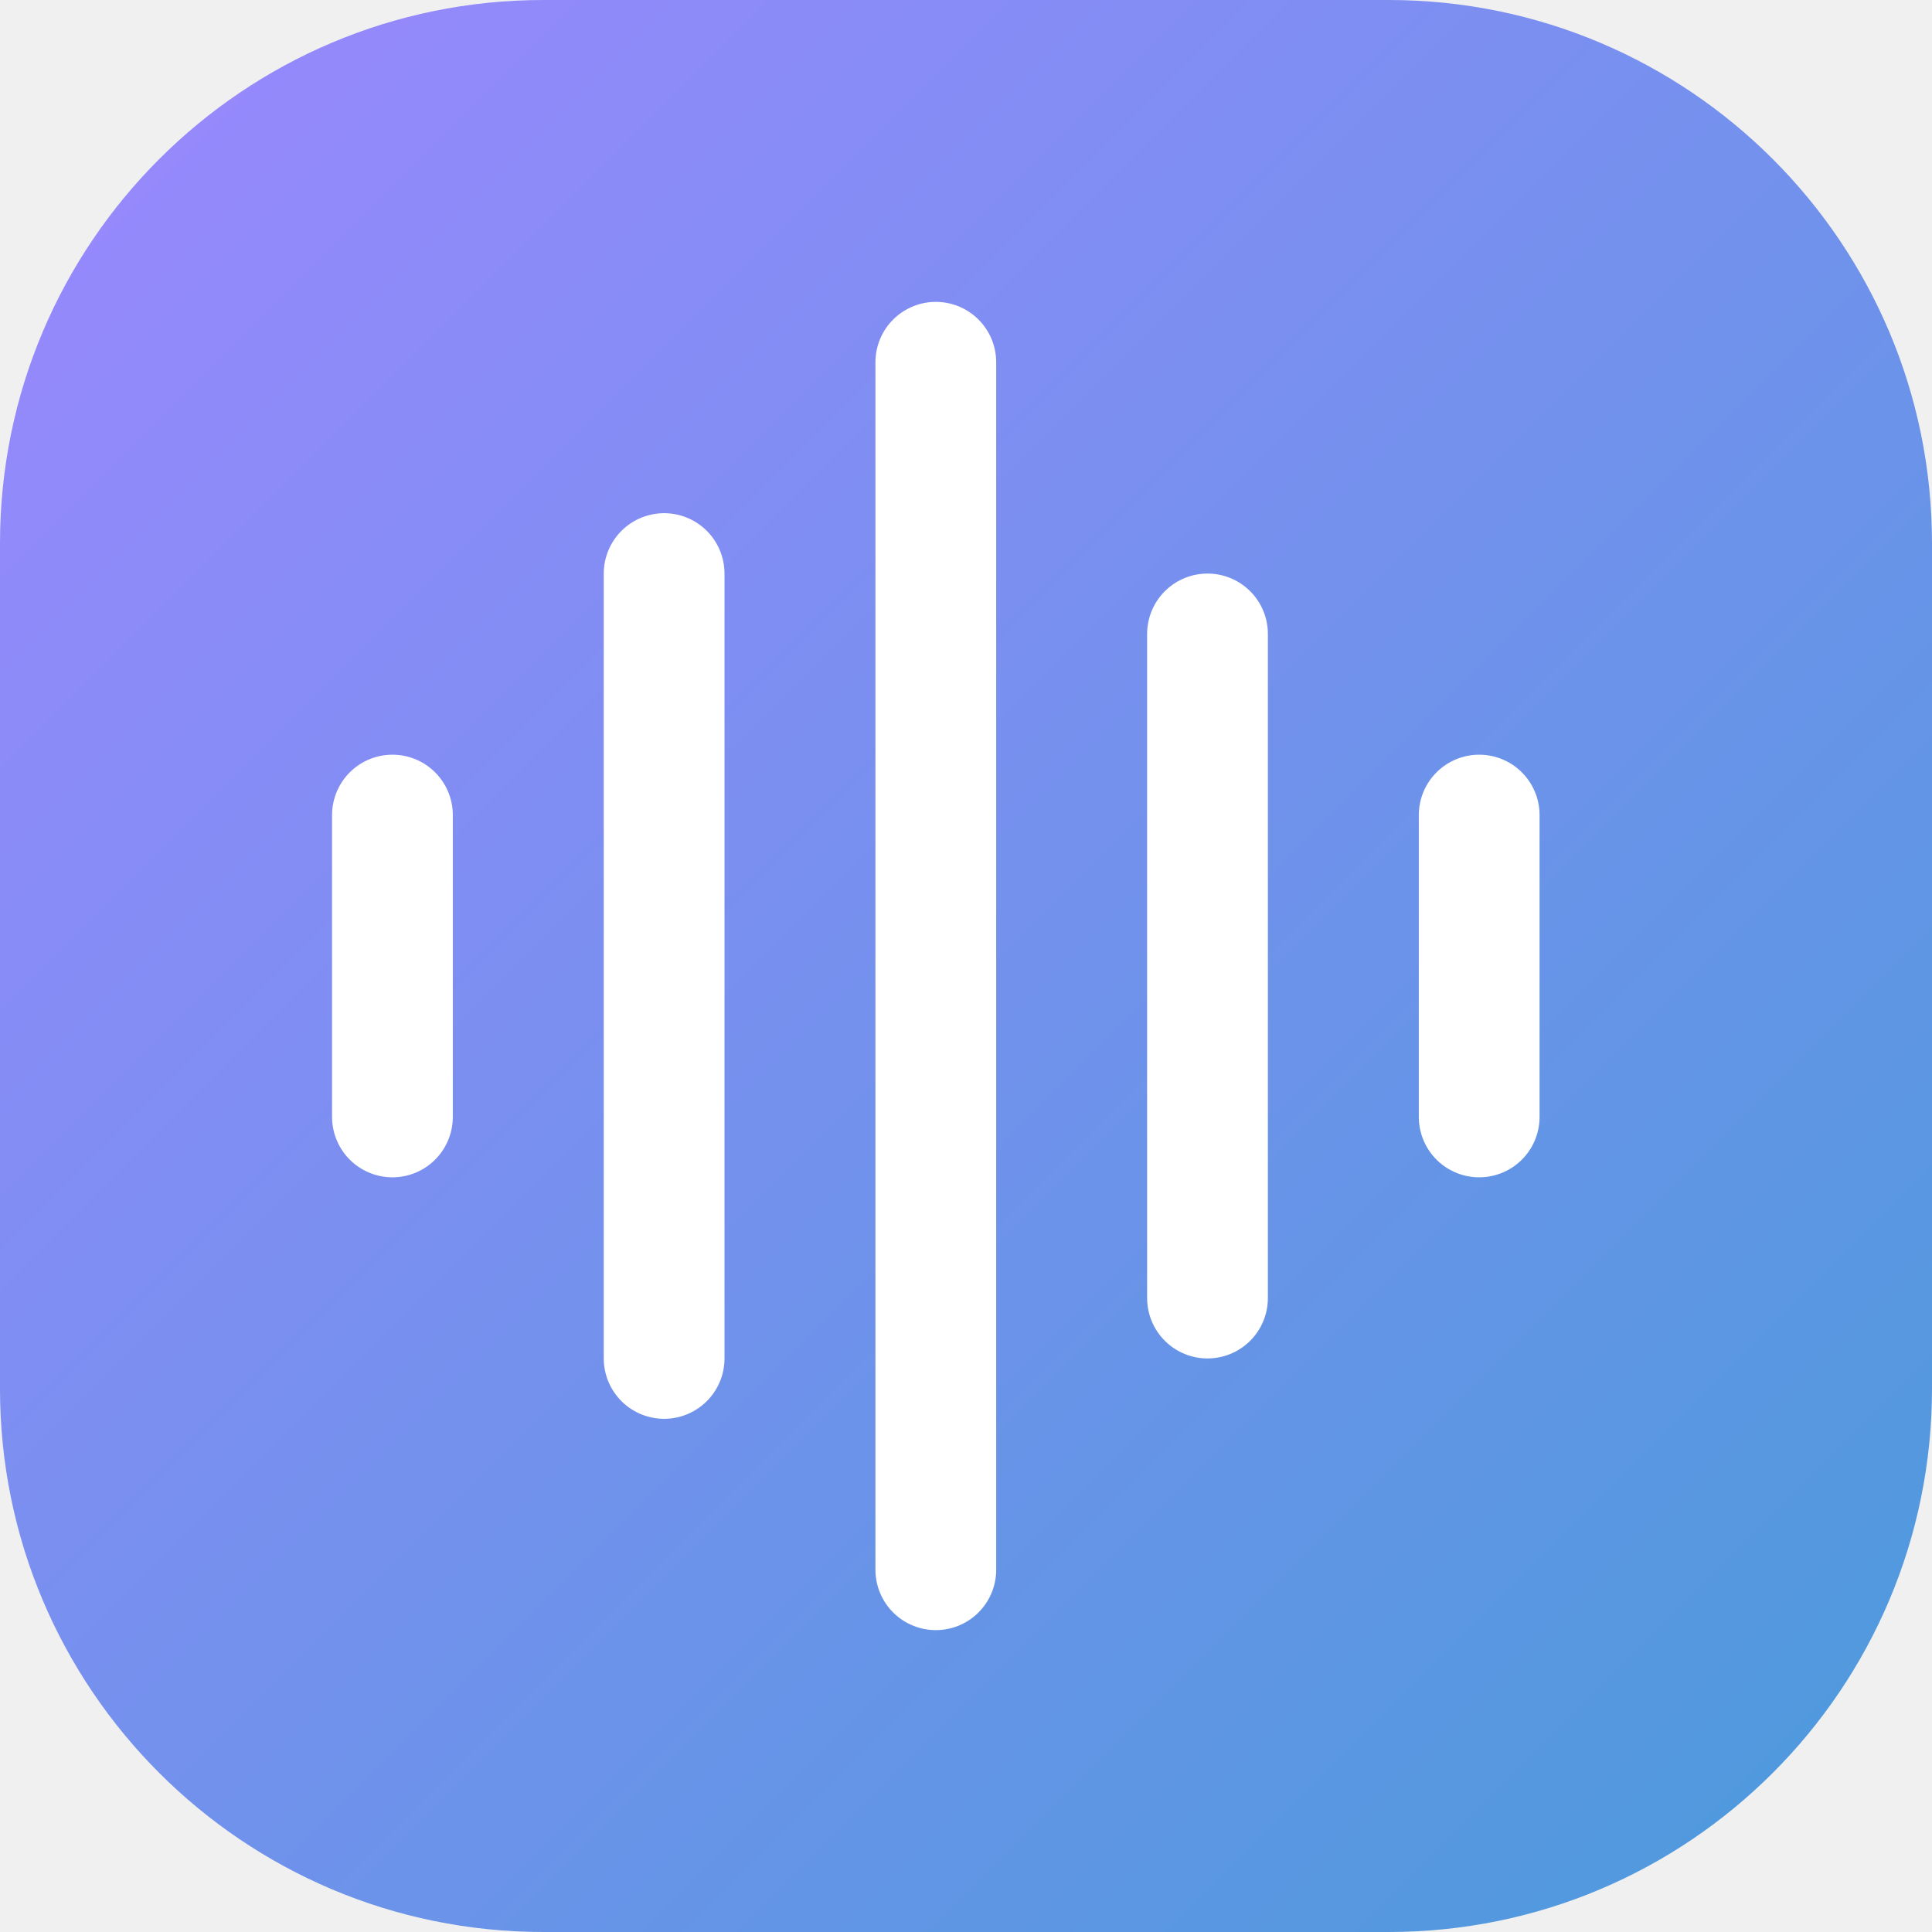
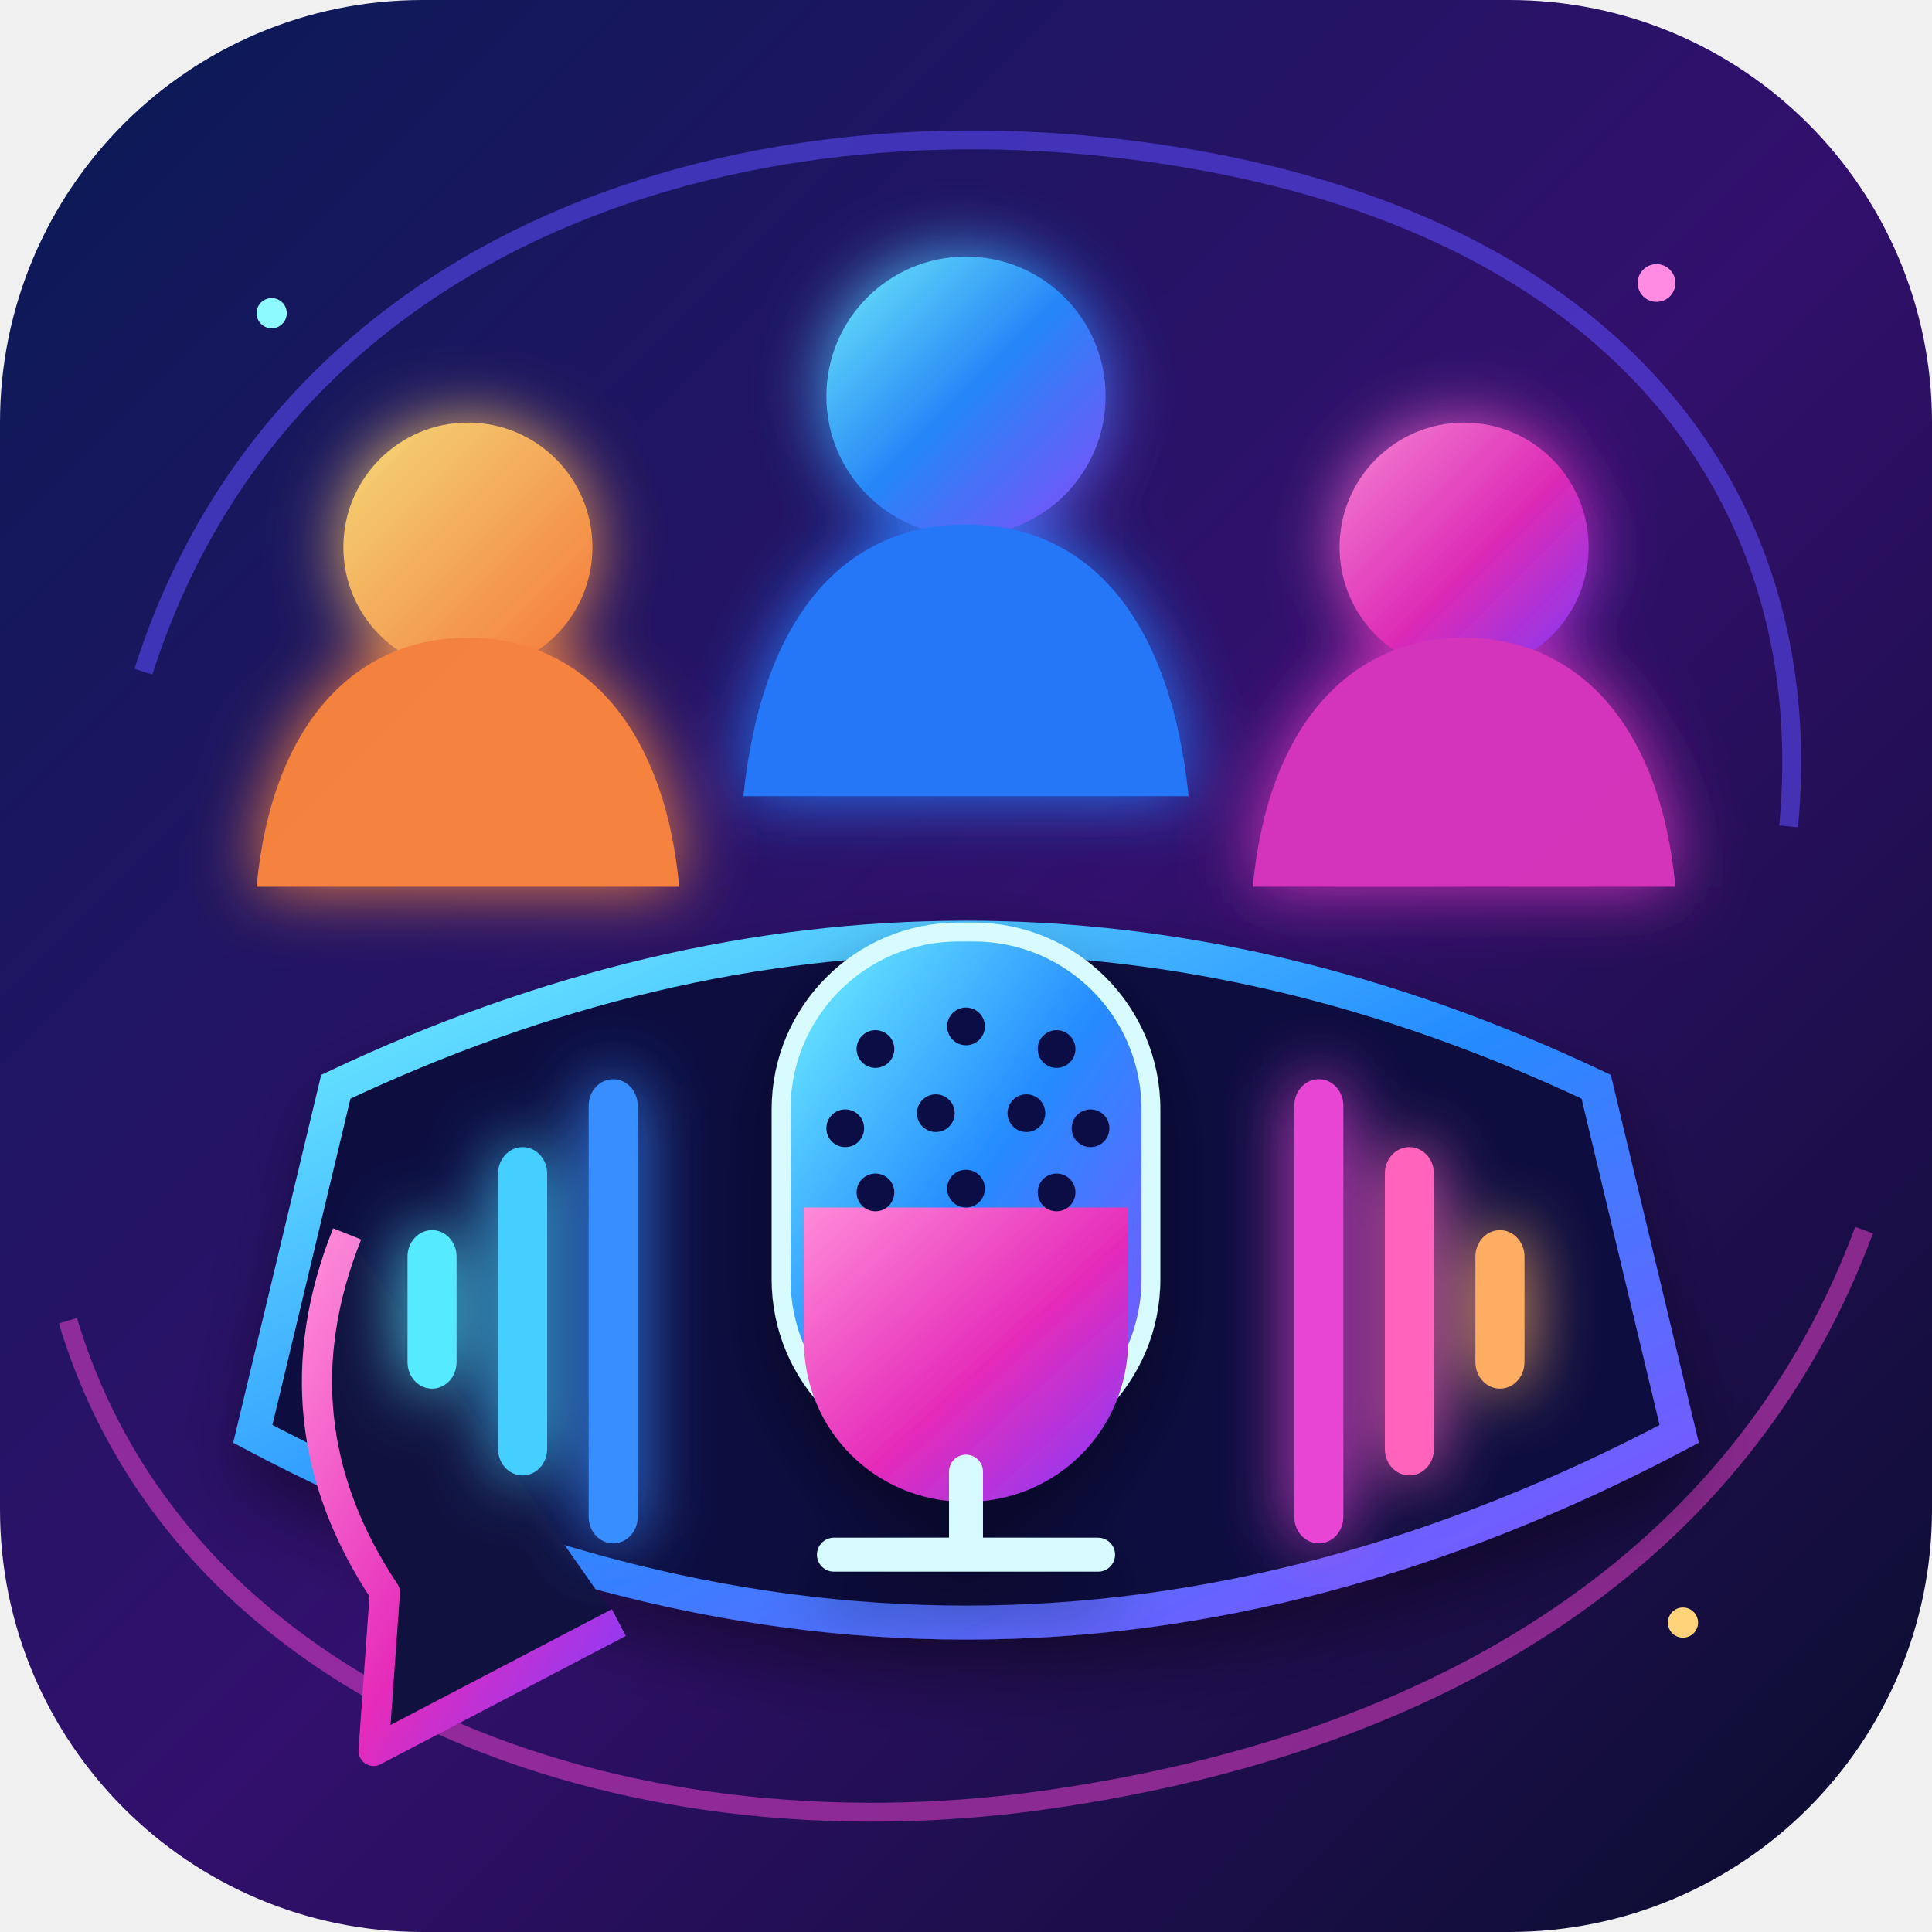
- <svg xmlns="http://www.w3.org/2000/svg" viewBox="0 0 64 64">
+ <svg xmlns="http://www.w3.org/2000/svg" viewBox="0 0 512 512">
  <defs>
-     <linearGradient id="g" x1="0" y1="0" x2="1" y2="1">
-       <stop stop-color="#9c87ff" />
-       <stop offset="1" stop-color="#4a9bdb" />
+     <linearGradient id="bg" x1="0" y1="0" x2="1" y2="1">
+       <stop stop-color="#081b55" />
+       <stop offset=".52" stop-color="#32106d" />
+       <stop offset="1" stop-color="#090d2c" />
    </linearGradient>
+     <linearGradient id="cyan" x1="0" y1="0" x2="1" y2="1">
+       <stop stop-color="#74f7ff" />
+       <stop offset=".5" stop-color="#258bff" />
+       <stop offset="1" stop-color="#8b4dff" />
+     </linearGradient>
+     <linearGradient id="pink" x1="0" y1="0" x2="1" y2="1">
+       <stop stop-color="#ff8bd8" />
+       <stop offset=".55" stop-color="#e52bba" />
+       <stop offset="1" stop-color="#823cff" />
+     </linearGradient>
+     <linearGradient id="gold" x1="0" y1="0" x2="1" y2="1">
+       <stop stop-color="#ffe37a" />
+       <stop offset="1" stop-color="#ff7b36" />
+     </linearGradient>
+     <filter id="glow" x="-50%" y="-50%" width="200%" height="200%">
+       <feGaussianBlur stdDeviation="9" result="b" />
+       <feMerge>
+         <feMergeNode in="b" />
+         <feMergeNode in="SourceGraphic" />
+       </feMerge>
+     </filter>
+     <filter id="shadow" x="-30%" y="-30%" width="160%" height="160%">
+       <feDropShadow dx="0" dy="9" stdDeviation="9" flood-color="#000" flood-opacity=".4" />
+     </filter>
  </defs>
-   <rect width="64" height="64" rx="18" fill="url(#g)" />
-   <g fill="none" stroke="#fff" stroke-width="4" stroke-linecap="round">
-     <path d="M13 27v10M22 19v26M31 12v40M40 21v22M49 27v10" />
+   <rect width="512" height="512" rx="112" fill="url(#bg)" />
+   <path d="M38 178C75 62 198 22 315 42s167 93 159 177" fill="none" stroke="#5c4cff" stroke-width="5" opacity=".55" />
+   <path d="M18 350C48 450 164 493 277 477s187-70 217-151" fill="none" stroke="#e33fc8" stroke-width="5" opacity=".55" />
+   <g filter="url(#glow)" opacity=".95">
+     <circle cx="124" cy="145" r="33" fill="url(#gold)" />
+     <path d="M68 235c4-43 26-66 56-66s52 23 56 66z" fill="#ff873d" />
+     <circle cx="256" cy="105" r="37" fill="url(#cyan)" />
+     <path d="M197 211c5-48 27-72 59-72s54 24 59 72z" fill="#257bff" />
+     <circle cx="388" cy="145" r="33" fill="url(#pink)" />
+     <path d="M332 235c4-43 26-66 56-66s52 23 56 66z" fill="#db35bf" />
  </g>
+   <path d="M89 288Q256 209 423 288L445 380Q256 480 67 380z" fill="#11113f" stroke="url(#cyan)" stroke-width="9" filter="url(#shadow)" />
+   <path d="M92 327q-20 50 10 95l-3 42 65-34" fill="#11113f" stroke="url(#pink)" stroke-width="8" stroke-linejoin="round" />
+   <g filter="url(#glow)">
+     <rect x="108" y="326" width="13" height="42" rx="7" fill="#55eaff" />
+     <rect x="132" y="304" width="13" height="87" rx="7" fill="#45cfff" />
+     <rect x="156" y="286" width="13" height="123" rx="7" fill="#398dff" />
+     <rect x="343" y="286" width="13" height="123" rx="7" fill="#e944d4" />
+     <rect x="367" y="304" width="13" height="87" rx="7" fill="#ff63bb" />
+     <rect x="391" y="326" width="13" height="42" rx="7" fill="#ffad62" />
+   </g>
+   <g filter="url(#shadow)">
+     <rect x="207" y="247" width="98" height="139" rx="47" fill="url(#cyan)" stroke="#d7fbff" stroke-width="5" />
+     <path d="M213 320h86v35c0 24-19 43-43 43s-43-19-43-43z" fill="url(#pink)" />
+     <g fill="#101044">
+       <circle cx="232" cy="278" r="5" />
+       <circle cx="256" cy="272" r="5" />
+       <circle cx="280" cy="278" r="5" />
+       <circle cx="224" cy="299" r="5" />
+       <circle cx="248" cy="295" r="5" />
+       <circle cx="272" cy="295" r="5" />
+       <circle cx="289" cy="299" r="5" />
+       <circle cx="232" cy="316" r="5" />
+       <circle cx="256" cy="315" r="5" />
+       <circle cx="280" cy="316" r="5" />
+     </g>
+     <path d="M256 390v22m-35 0h70" stroke="#d7faff" stroke-width="9" stroke-linecap="round" />
+   </g>
+   <circle cx="72" cy="83" r="4" fill="#8dfaff" />
+   <circle cx="439" cy="75" r="5" fill="#ff8be3" />
+   <circle cx="446" cy="430" r="4" fill="#ffd37a" />
</svg>
